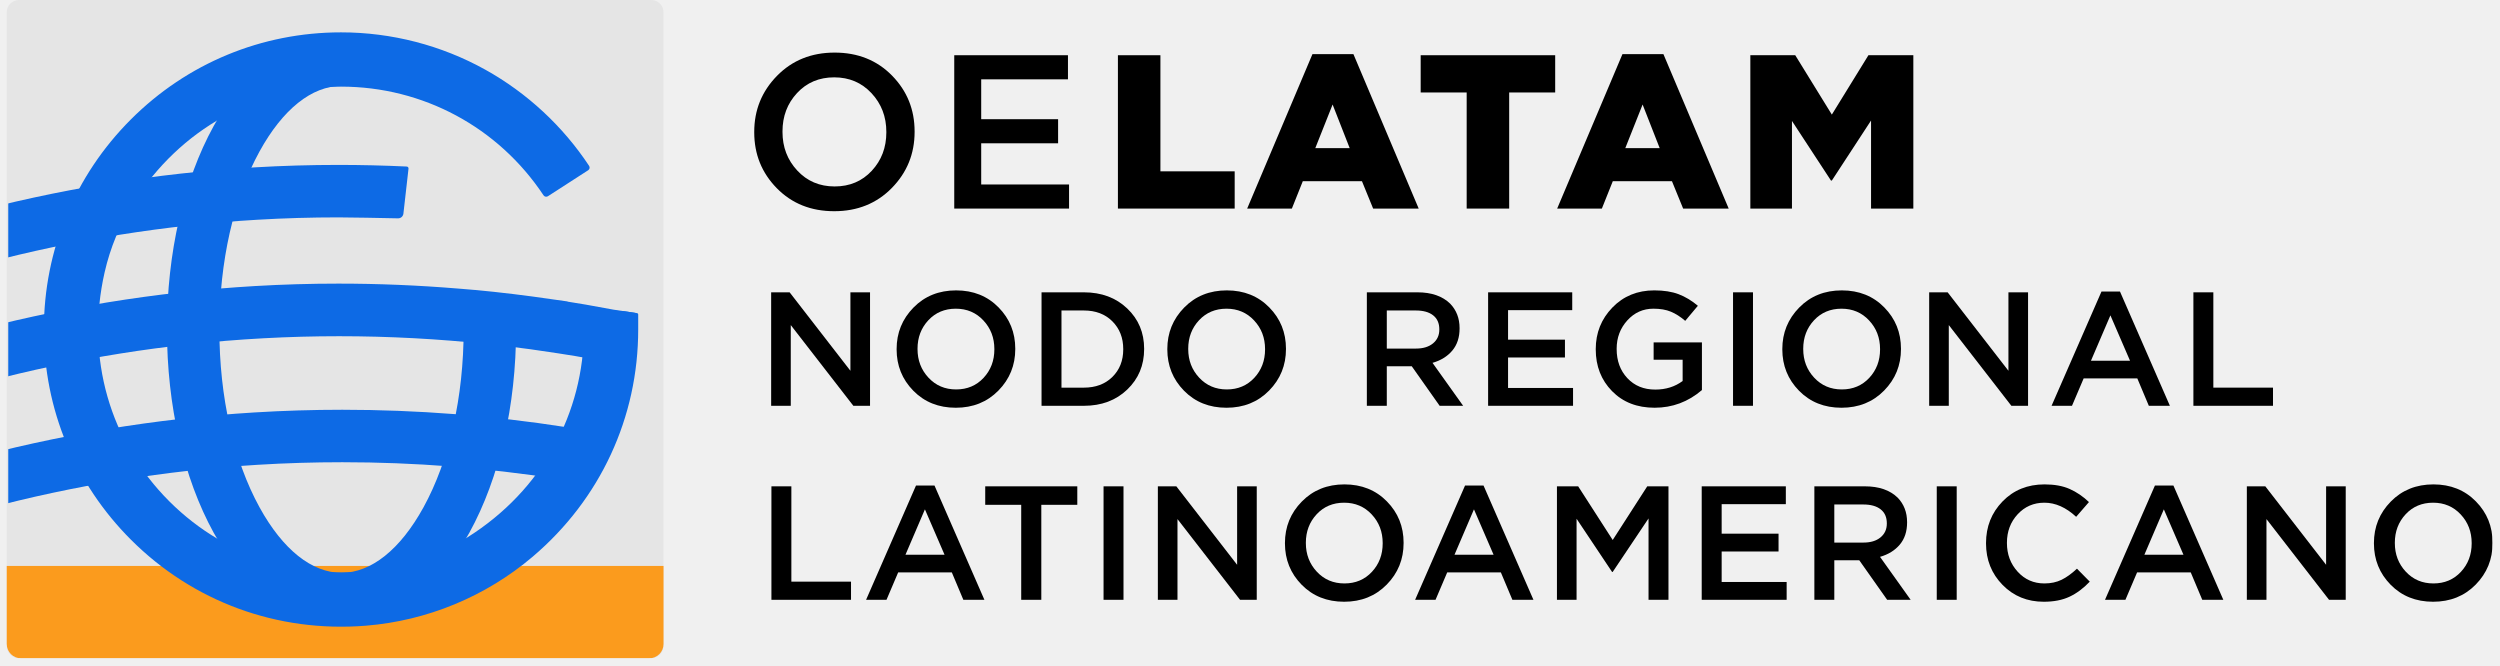
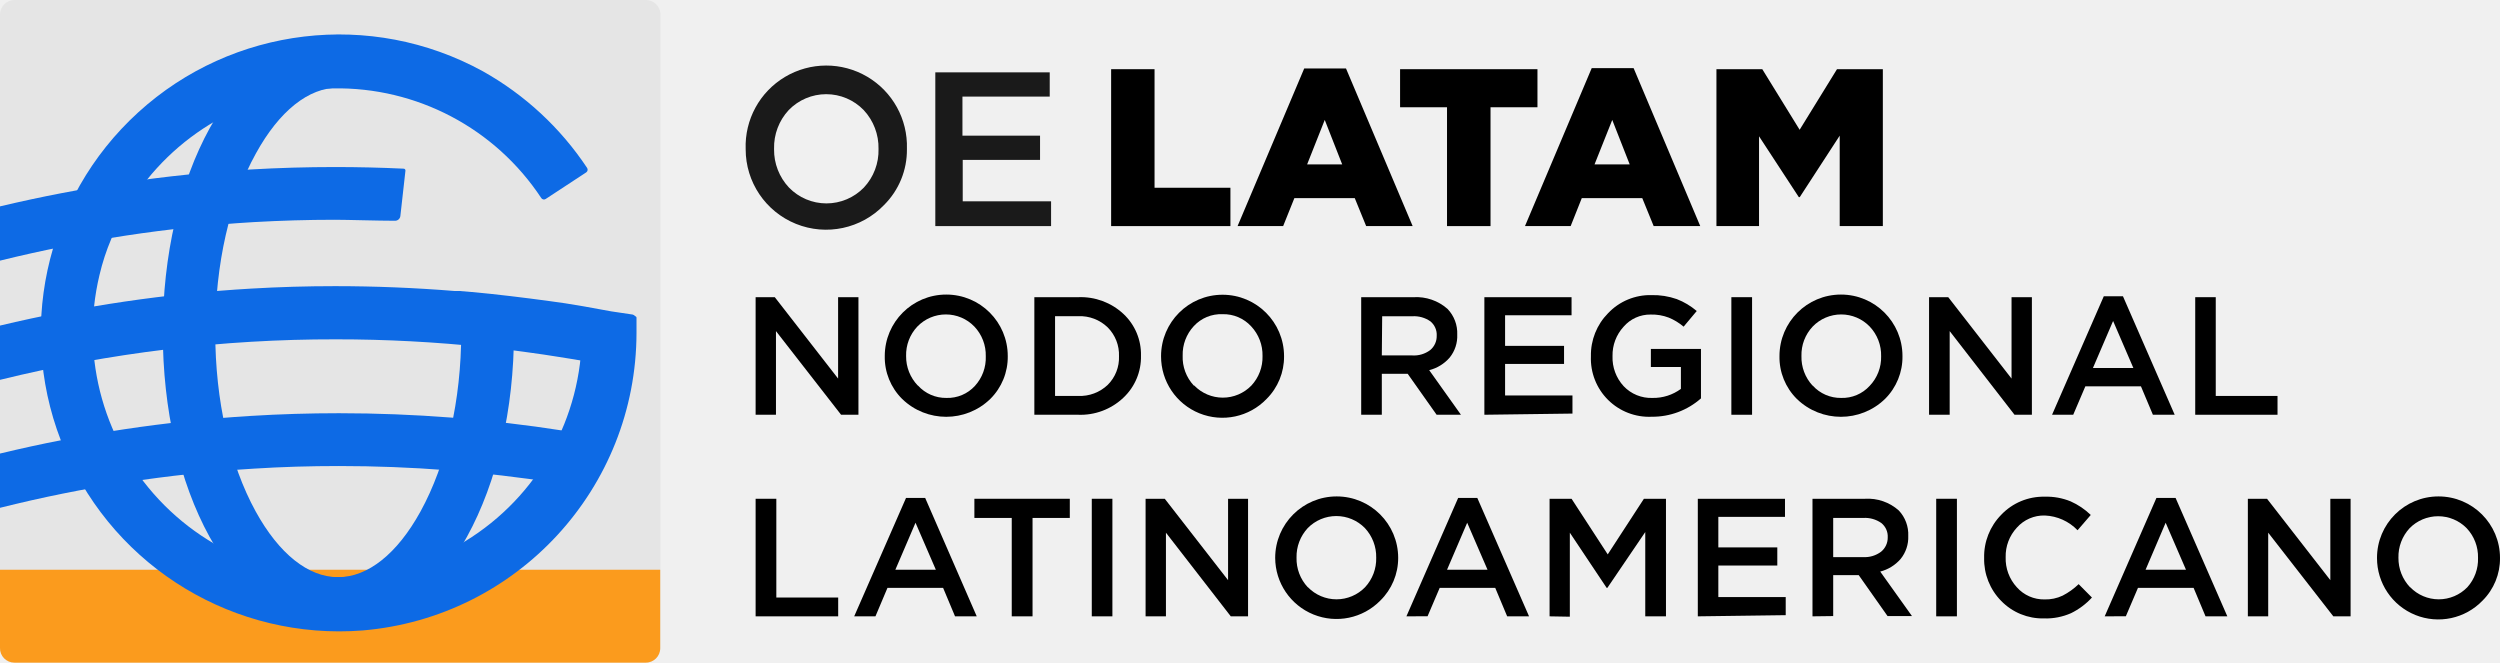
- <svg xmlns="http://www.w3.org/2000/svg" xmlns:xlink="http://www.w3.org/1999/xlink" width="278px" height="74px" viewBox="0 0 278 74" version="1.1">
+ <svg xmlns="http://www.w3.org/2000/svg" viewBox="0 0 276.43 73.23">
  <defs>
-     <polygon id="path-1" points="0 74 289.175 74 289.175 0.796 0 0.796" />
-     <path d="M2.277,0.966 C1.527,0.966 0.919,1.572 0.919,2.322 L0.919,2.322 L0.919,72.475 C0.919,73.223 1.527,73.831 2.277,73.831 L2.277,73.831 L72.258,73.831 C73.007,73.831 73.614,73.223 73.614,72.475 L73.614,72.475 L73.614,2.322 C73.614,1.572 73.007,0.966 72.258,0.966 L72.258,0.966" id="path-3" />
-     <path d="M2.277,0.966 C1.527,0.966 0.919,1.572 0.919,2.322 L0.919,2.322 L0.919,72.475 C0.919,73.223 1.527,73.831 2.277,73.831 L2.277,73.831 L72.258,73.831 C73.007,73.831 73.614,73.223 73.614,72.475 L73.614,72.475 L73.614,2.322 C73.614,1.572 73.007,0.966 72.258,0.966 L72.258,0.966 L2.277,0.966 Z" id="path-5" />
-     <path d="M2.277,0.966 C1.527,0.966 0.919,1.572 0.919,2.322 L0.919,2.322 L0.919,72.475 C0.919,73.223 1.527,73.831 2.277,73.831 L2.277,73.831 L72.258,73.831 C73.007,73.831 73.614,73.223 73.614,72.475 L73.614,72.475 L73.614,2.322 C73.614,1.572 73.007,0.966 72.258,0.966 L72.258,0.966 L2.277,0.966 Z" id="path-7" />
-     <path d="M2.277,0.966 C1.527,0.966 0.919,1.572 0.919,2.322 L0.919,2.322 L0.919,72.475 C0.919,73.223 1.527,73.831 2.277,73.831 L2.277,73.831 L72.258,73.831 C73.007,73.831 73.614,73.223 73.614,72.475 L73.614,72.475 L73.614,2.322 C73.614,1.572 73.007,0.966 72.258,0.966 L72.258,0.966 L2.277,0.966 Z" id="path-9" />
-     <path d="M2.277,0.966 C1.527,0.966 0.919,1.572 0.919,2.322 L0.919,2.322 L0.919,72.475 C0.919,73.223 1.527,73.831 2.277,73.831 L2.277,73.831 L72.258,73.831 C73.007,73.831 73.614,73.223 73.614,72.475 L73.614,72.475 L73.614,2.322 C73.614,1.572 73.007,0.966 72.258,0.966 L72.258,0.966" id="path-11" />
+     <style>.cls-1{fill:#e5e5e5;}.cls-2{fill:#fb9b1d;}.cls-3{fill:#0d6ae5;}.cls-4{fill:#1a1a1a;}</style>
  </defs>
-   <g id="Brand" stroke="none" stroke-width="1" fill="none" fill-rule="evenodd">
-     <g id="oeg_desktop" transform="translate(-33, -663)">
-       <g id="logos/oelatam-hor-color" transform="translate(33, 662)">
-         <g id="Group-69" transform="translate(-12, 0)">
-           <g id="Group-52" transform="translate(0, 0.2041)">
-             <path d="M100.659,19.763 C101.754,20.941 103.138,21.529 104.811,21.529 C106.484,21.529 107.861,20.949 108.941,19.787 C110.02,18.626 110.561,17.201 110.561,15.512 L110.561,15.463 C110.561,13.774 110.013,12.341 108.916,11.163 C107.82,9.986 106.436,9.397 104.763,9.397 C103.091,9.397 101.715,9.978 100.635,11.139 C99.555,12.3 99.013,13.726 99.013,15.414 L99.013,15.463 C99.013,17.153 99.561,18.585 100.659,19.763 M111.171,21.7 C109.481,23.421 107.346,24.282 104.763,24.282 C102.18,24.282 100.053,23.429 98.38,21.724 C96.707,20.019 95.871,17.948 95.871,15.512 L95.871,15.463 C95.871,13.027 96.716,10.949 98.404,9.227 C100.094,7.505 102.23,6.644 104.811,6.644 C107.394,6.644 109.522,7.497 111.195,9.202 C112.868,10.908 113.704,12.978 113.704,15.414 L113.704,15.463 C113.704,17.899 112.859,19.978 111.171,21.7" id="Fill-1" fill="#000000" />
-             <polygon id="Fill-3" fill="#000000" points="118.113 23.99 118.113 6.937 130.757 6.937 130.757 9.617 121.11 9.617 121.11 14.051 129.661 14.051 129.661 16.73 121.11 16.73 121.11 21.31 130.879 21.31 130.879 23.99" />
-             <polygon id="Fill-5" fill="#000000" points="136.312 23.99 136.312 6.937 141.038 6.937 141.038 19.848 149.296 19.848 149.296 23.99" />
-             <path d="M158.261,17.266 L162.085,17.266 L160.186,12.418 L158.261,17.266 Z M150.685,23.99 L157.945,6.815 L162.5,6.815 L169.759,23.99 L164.693,23.99 L163.449,20.945 L156.872,20.945 L155.655,23.99 L150.685,23.99 Z" id="Fill-7" fill="#000000" />
-             <polygon id="Fill-9" fill="#000000" points="175.094 23.99 175.094 11.079 169.979 11.079 169.979 6.937 184.937 6.937 184.937 11.079 179.821 11.079 179.821 23.99" />
-             <path d="M192.733,17.266 L196.557,17.266 L194.658,12.418 L192.733,17.266 Z M185.157,23.99 L192.417,6.815 L196.972,6.815 L204.231,23.99 L199.165,23.99 L197.921,20.945 L191.344,20.945 L190.127,23.99 L185.157,23.99 Z" id="Fill-11" fill="#000000" />
-             <polygon id="Fill-13" fill="#000000" points="206.638 23.99 206.638 6.937 211.632 6.937 215.701 13.539 219.769 6.937 224.763 6.937 224.763 23.99 220.061 23.99 220.061 14.197 215.701 20.872 215.603 20.872 211.266 14.246 211.266 23.99" />
-             <polygon id="Fill-15" fill="#000000" points="97.752 45.92 97.752 33.303 99.807 33.303 106.566 42.026 106.566 33.303 108.748 33.303 108.748 45.92 106.892 45.92 99.934 36.944 99.934 45.92" />
-             <path d="M115.246,42.793 C116.058,43.665 117.082,44.101 118.319,44.101 C119.558,44.101 120.575,43.671 121.375,42.812 C122.174,41.952 122.573,40.897 122.573,39.648 L122.573,39.612 C122.573,38.362 122.168,37.302 121.356,36.431 C120.546,35.56 119.521,35.123 118.283,35.123 C117.046,35.123 116.027,35.554 115.228,36.412 C114.429,37.272 114.029,38.326 114.029,39.576 L114.029,39.612 C114.029,40.862 114.434,41.922 115.246,42.793 M123.024,44.227 C121.774,45.5 120.194,46.137 118.283,46.137 C116.373,46.137 114.799,45.506 113.56,44.244 C112.323,42.982 111.704,41.45 111.704,39.648 L111.704,39.612 C111.704,37.81 112.329,36.272 113.579,34.997 C114.828,33.724 116.409,33.087 118.319,33.087 C120.23,33.087 121.805,33.718 123.042,34.98 C124.28,36.241 124.898,37.773 124.898,39.576 L124.898,39.612 C124.898,41.414 124.274,42.953 123.024,44.227" id="Fill-17" fill="#000000" />
-             <path d="M130.036,43.902 L132.524,43.902 C133.833,43.902 134.891,43.506 135.696,42.712 C136.501,41.919 136.904,40.897 136.904,39.648 L136.904,39.612 C136.904,38.362 136.501,37.335 135.696,36.529 C134.891,35.724 133.833,35.322 132.524,35.322 L130.036,35.322 L130.036,43.902 Z M127.819,45.921 L127.819,33.302 L132.524,33.302 C134.482,33.302 136.089,33.901 137.345,35.096 C138.601,36.292 139.228,37.785 139.228,39.576 L139.228,39.612 C139.228,41.414 138.601,42.917 137.345,44.118 C136.089,45.32 134.482,45.921 132.524,45.921 L127.819,45.921 Z" id="Fill-19" fill="#000000" />
-             <path d="M145.348,42.793 C146.16,43.665 147.184,44.101 148.421,44.101 C149.66,44.101 150.677,43.671 151.477,42.812 C152.276,41.952 152.675,40.897 152.675,39.648 L152.675,39.612 C152.675,38.362 152.27,37.302 151.458,36.431 C150.648,35.56 149.623,35.123 148.385,35.123 C147.148,35.123 146.129,35.554 145.33,36.412 C144.531,37.272 144.131,38.326 144.131,39.576 L144.131,39.612 C144.131,40.862 144.536,41.922 145.348,42.793 M153.126,44.227 C151.876,45.5 150.296,46.137 148.385,46.137 C146.475,46.137 144.901,45.506 143.662,44.244 C142.425,42.982 141.806,41.45 141.806,39.648 L141.806,39.612 C141.806,37.81 142.431,36.272 143.681,34.997 C144.93,33.724 146.511,33.087 148.421,33.087 C150.332,33.087 151.907,33.718 153.144,34.98 C154.382,36.241 155,37.773 155,39.576 L155,39.612 C155,41.414 154.376,42.953 153.126,44.227" id="Fill-21" fill="#000000" />
-             <path d="M166.212,39.557 L169.456,39.557 C170.249,39.557 170.88,39.366 171.349,38.981 C171.817,38.596 172.052,38.085 172.052,37.449 L172.052,37.412 C172.052,36.74 171.823,36.222 171.367,35.862 C170.91,35.501 170.268,35.322 169.439,35.322 L166.212,35.322 L166.212,39.557 Z M163.994,45.92 L163.994,33.302 L169.618,33.302 C171.181,33.302 172.395,33.723 173.26,34.564 C173.956,35.286 174.305,36.193 174.305,37.286 L174.305,37.322 C174.305,38.32 174.035,39.14 173.494,39.783 C172.953,40.425 172.22,40.879 171.295,41.144 L174.701,45.92 L172.088,45.92 L168.987,41.522 L168.951,41.522 L166.212,41.522 L166.212,45.92 L163.994,45.92 Z" id="Fill-23" fill="#000000" />
-             <polygon id="Fill-25" fill="#000000" points="177.478 45.92 177.478 33.303 186.833 33.303 186.833 35.285 179.696 35.285 179.696 38.566 186.022 38.566 186.022 40.548 179.696 40.548 179.696 43.938 186.923 43.938 186.923 45.92" />
-             <path d="M195.99,46.136 C194.044,46.136 192.467,45.521 191.259,44.289 C190.051,43.057 189.447,41.51 189.447,39.648 L189.447,39.612 C189.447,37.809 190.063,36.271 191.295,34.996 C192.526,33.723 194.08,33.086 195.954,33.086 C197.011,33.086 197.913,33.227 198.658,33.509 C199.403,33.792 200.118,34.222 200.803,34.798 L199.397,36.475 C198.868,36.018 198.337,35.679 197.802,35.456 C197.267,35.234 196.621,35.122 195.864,35.122 C194.711,35.122 193.74,35.559 192.953,36.43 C192.166,37.301 191.772,38.35 191.772,39.575 L191.772,39.612 C191.772,40.921 192.169,41.999 192.962,42.847 C193.756,43.694 194.789,44.117 196.062,44.117 C197.24,44.117 198.256,43.799 199.109,43.162 L199.109,40.801 L195.883,40.801 L195.883,38.872 L201.254,38.872 L201.254,44.172 C199.727,45.482 197.973,46.136 195.99,46.136" id="Fill-27" fill="#000000" />
-             <mask id="mask-2" fill="white">
-               <use xlink:href="#path-1" />
-             </mask>
-             <g id="Clip-30" />
-             <polygon id="Fill-29" fill="#000000" mask="url(#mask-2)" points="204.714 45.92 206.932 45.92 206.932 33.302 204.714 33.302" />
-             <path d="M213.736,42.793 C214.548,43.665 215.572,44.101 216.809,44.101 C218.048,44.101 219.065,43.671 219.865,42.812 C220.664,41.952 221.063,40.897 221.063,39.648 L221.063,39.612 C221.063,38.362 220.658,37.302 219.846,36.431 C219.036,35.56 218.011,35.123 216.773,35.123 C215.536,35.123 214.517,35.554 213.718,36.412 C212.919,37.272 212.519,38.326 212.519,39.576 L212.519,39.612 C212.519,40.862 212.924,41.922 213.736,42.793 M221.514,44.227 C220.264,45.5 218.684,46.137 216.773,46.137 C214.863,46.137 213.289,45.506 212.05,44.244 C210.813,42.982 210.194,41.45 210.194,39.648 L210.194,39.612 C210.194,37.81 210.819,36.272 212.069,34.997 C213.318,33.724 214.899,33.087 216.809,33.087 C218.72,33.087 220.295,33.718 221.532,34.98 C222.77,36.241 223.388,37.773 223.388,39.576 L223.388,39.612 C223.388,41.414 222.764,42.953 221.514,44.227" id="Fill-31" fill="#000000" mask="url(#mask-2)" />
-             <polygon id="Fill-32" fill="#000000" mask="url(#mask-2)" points="226.524 45.92 226.524 33.303 228.579 33.303 235.338 42.026 235.338 33.303 237.52 33.303 237.52 45.92 235.664 45.92 228.706 36.944 228.706 45.92" />
-             <path d="M244.514,40.91 L248.859,40.91 L246.677,35.862 L244.514,40.91 Z M240.134,45.921 L245.686,33.213 L247.741,33.213 L253.292,45.921 L250.95,45.921 L249.669,42.875 L243.702,42.875 L242.405,45.921 L240.134,45.921 Z" id="Fill-33" fill="#000000" mask="url(#mask-2)" />
-             <polygon id="Fill-34" fill="#000000" mask="url(#mask-2)" points="255.906 45.92 255.906 33.303 258.124 33.303 258.124 43.901 264.757 43.901 264.757 45.92" />
-             <polygon id="Fill-35" fill="#000000" mask="url(#mask-2)" points="97.782 67.494 97.782 54.876 100 54.876 100 65.475 106.633 65.475 106.633 67.494" />
-             <path d="M112.688,62.483 L117.033,62.483 L114.851,57.435 L112.688,62.483 Z M108.308,67.494 L113.86,54.786 L115.915,54.786 L121.466,67.494 L119.124,67.494 L117.843,64.448 L111.876,64.448 L110.579,67.494 L108.308,67.494 Z" id="Fill-36" fill="#000000" mask="url(#mask-2)" />
-             <polygon id="Fill-37" fill="#000000" mask="url(#mask-2)" points="125.559 67.494 125.559 56.931 121.557 56.931 121.557 54.876 131.796 54.876 131.796 56.931 127.794 56.931 127.794 67.494" />
-             <polygon id="Fill-38" fill="#000000" mask="url(#mask-2)" points="134.715 67.494 136.933 67.494 136.933 54.876 134.715 54.876" />
-             <polygon id="Fill-39" fill="#000000" mask="url(#mask-2)" points="140.754 67.494 140.754 54.876 142.809 54.876 149.568 63.6 149.568 54.876 151.75 54.876 151.75 67.494 149.894 67.494 142.936 58.517 142.936 67.494" />
-             <path d="M158.428,64.366 C159.24,65.238 160.264,65.674 161.501,65.674 C162.74,65.674 163.757,65.244 164.557,64.385 C165.356,63.525 165.755,62.47 165.755,61.221 L165.755,61.185 C165.755,59.935 165.35,58.875 164.538,58.004 C163.728,57.133 162.703,56.696 161.465,56.696 C160.228,56.696 159.209,57.127 158.41,57.985 C157.611,58.845 157.211,59.899 157.211,61.149 L157.211,61.185 C157.211,62.435 157.616,63.495 158.428,64.366 M166.206,65.8 C164.956,67.073 163.376,67.71 161.465,67.71 C159.555,67.71 157.981,67.079 156.742,65.817 C155.505,64.555 154.886,63.023 154.886,61.221 L154.886,61.185 C154.886,59.383 155.511,57.845 156.761,56.57 C158.01,55.297 159.591,54.66 161.501,54.66 C163.412,54.66 164.987,55.291 166.224,56.553 C167.462,57.814 168.08,59.346 168.08,61.149 L168.08,61.185 C168.08,62.987 167.456,64.526 166.206,65.8" id="Fill-40" fill="#000000" mask="url(#mask-2)" />
-             <path d="M173.741,62.483 L178.086,62.483 L175.904,57.435 L173.741,62.483 Z M169.361,67.494 L174.913,54.786 L176.968,54.786 L182.519,67.494 L180.177,67.494 L178.896,64.448 L172.929,64.448 L171.632,67.494 L169.361,67.494 Z" id="Fill-41" fill="#000000" mask="url(#mask-2)" />
-             <polygon id="Fill-42" fill="#000000" mask="url(#mask-2)" points="185.132 67.494 185.132 54.876 187.493 54.876 191.333 60.843 195.173 54.876 197.534 54.876 197.534 67.494 195.317 67.494 195.317 58.445 191.333 64.393 191.261 64.393 187.314 58.481 187.314 67.494" />
-             <polygon id="Fill-43" fill="#000000" mask="url(#mask-2)" points="201.23 67.494 201.23 54.876 210.585 54.876 210.585 56.859 203.448 56.859 203.448 60.14 209.774 60.14 209.774 62.122 203.448 62.122 203.448 65.512 210.675 65.512 210.675 67.494" />
-             <path d="M215.975,61.13 L219.219,61.13 C220.012,61.13 220.643,60.94 221.112,60.554 C221.58,60.169 221.815,59.658 221.815,59.023 L221.815,58.986 C221.815,58.313 221.586,57.795 221.13,57.435 C220.673,57.075 220.031,56.895 219.202,56.895 L215.975,56.895 L215.975,61.13 Z M213.757,67.493 L213.757,54.876 L219.381,54.876 C220.944,54.876 222.158,55.297 223.023,56.138 C223.719,56.859 224.068,57.767 224.068,58.859 L224.068,58.895 C224.068,59.894 223.798,60.714 223.257,61.356 C222.716,61.998 221.983,62.453 221.058,62.718 L224.464,67.493 L221.851,67.493 L218.75,63.096 L218.714,63.096 L215.975,63.096 L215.975,67.493 L213.757,67.493 Z" id="Fill-44" fill="#000000" mask="url(#mask-2)" />
-             <polygon id="Fill-45" fill="#000000" mask="url(#mask-2)" points="227.367 67.494 229.585 67.494 229.585 54.876 227.367 54.876" />
-             <path d="M239.263,67.71 C237.437,67.71 235.91,67.086 234.685,65.836 C233.459,64.586 232.846,63.048 232.846,61.222 L232.846,61.186 C232.846,59.358 233.459,57.814 234.685,56.553 C235.91,55.291 237.466,54.66 239.353,54.66 C240.447,54.66 241.375,54.828 242.138,55.165 C242.902,55.501 243.619,55.988 244.292,56.625 L242.868,58.265 C241.739,57.22 240.561,56.696 239.335,56.696 C238.146,56.696 237.155,57.127 236.361,57.985 C235.568,58.845 235.171,59.899 235.171,61.149 L235.171,61.186 C235.171,62.436 235.568,63.495 236.361,64.366 C237.155,65.238 238.146,65.674 239.335,65.674 C240.056,65.674 240.693,65.538 241.246,65.268 C241.798,64.998 242.369,64.586 242.958,64.033 L244.382,65.476 C243.673,66.221 242.922,66.779 242.129,67.151 C241.336,67.524 240.381,67.71 239.263,67.71" id="Fill-46" fill="#000000" mask="url(#mask-2)" />
-             <path d="M250.456,62.483 L254.801,62.483 L252.619,57.435 L250.456,62.483 Z M246.076,67.494 L251.628,54.786 L253.683,54.786 L259.234,67.494 L256.892,67.494 L255.611,64.448 L249.644,64.448 L248.347,67.494 L246.076,67.494 Z" id="Fill-47" fill="#000000" mask="url(#mask-2)" />
-             <polygon id="Fill-48" fill="#000000" mask="url(#mask-2)" points="261.849 67.494 261.849 54.876 263.904 54.876 270.663 63.6 270.663 54.876 272.845 54.876 272.845 67.494 270.989 67.494 264.031 58.517 264.031 67.494" />
-             <path d="M279.523,64.366 C280.335,65.238 281.359,65.674 282.596,65.674 C283.835,65.674 284.852,65.244 285.652,64.385 C286.451,63.525 286.85,62.47 286.85,61.221 L286.85,61.185 C286.85,59.935 286.445,58.875 285.633,58.004 C284.823,57.133 283.798,56.696 282.56,56.696 C281.323,56.696 280.304,57.127 279.505,57.985 C278.706,58.845 278.306,59.899 278.306,61.149 L278.306,61.185 C278.306,62.435 278.711,63.495 279.523,64.366 M287.301,65.8 C286.051,67.073 284.471,67.71 282.56,67.71 C280.65,67.71 279.076,67.079 277.837,65.817 C276.6,64.555 275.981,63.023 275.981,61.221 L275.981,61.185 C275.981,59.383 276.606,57.845 277.856,56.57 C279.105,55.297 280.686,54.66 282.596,54.66 C284.507,54.66 286.082,55.291 287.319,56.553 C288.557,57.814 289.175,59.346 289.175,61.149 L289.175,61.185 C289.175,62.987 288.551,64.526 287.301,65.8" id="Fill-49" fill="#000000" mask="url(#mask-2)" />
-             <path d="M84.421,74 L14.113,74 C13.36,74 12.75,73.391 12.75,72.638 L12.75,2.159 C12.75,1.406 13.36,0.796 14.113,0.796 L84.421,0.796 C85.173,0.796 85.783,1.406 85.783,2.159 L85.783,72.638 C85.783,73.391 85.173,74 84.421,74" id="Fill-50" fill="#E5E5E5" mask="url(#mask-2)" />
-             <path d="M84.195,74 L14.34,74 C13.463,74 12.751,73.289 12.751,72.412 L12.751,63.729 L85.784,63.729 L85.784,72.412 C85.784,73.289 85.073,74 84.195,74" id="Fill-51" fill="#FB9B1D" mask="url(#mask-2)" />
-           </g>
-           <g id="Group-68" transform="translate(12, 0.2041)">
-             <g id="Group-55">
-               <mask id="mask-4" fill="white">
-                 <use xlink:href="#path-3" />
-               </mask>
-               <g id="Clip-54" />
-               <path d="M37.976,70.32 C32.458,70.32 27.409,66.666 23.757,60.029 C20.409,53.942 18.565,45.914 18.565,37.423 C18.565,28.93 20.409,20.902 23.757,14.815 C27.409,8.178 32.458,4.524 37.976,4.524 C39.583,4.524 40.891,5.832 40.891,7.438 C40.891,9.046 39.583,10.353 37.976,10.353 C34.681,10.353 31.445,12.936 28.865,17.626 C25.982,22.865 24.394,29.896 24.394,37.423 C24.394,44.948 25.982,51.978 28.865,57.218 C31.445,61.908 34.681,64.491 37.976,64.491 C41.272,64.491 44.507,61.908 47.088,57.218 C49.971,51.978 51.559,44.948 51.559,37.423 C51.559,35.815 52.866,34.507 54.473,34.507 C56.08,34.507 57.388,35.815 57.388,37.423 C57.388,45.914 55.544,53.942 52.196,60.029 C48.544,66.666 43.495,70.32 37.976,70.32" id="Fill-53" fill="#0D6AE5" mask="url(#mask-4)" />
-             </g>
-             <g id="Group-58">
-               <mask id="mask-6" fill="white">
-                 <use xlink:href="#path-5" />
-               </mask>
-               <g id="Clip-57" />
-               <path d="M-4.354,52.31 C-4.404,52.21 -4.35,52.089 -4.243,52.06 C6.356,49.15 17.299,47.332 28.289,46.66 C31.525,46.461 34.816,46.361 38.069,46.361 C46.355,46.361 54.702,47.007 62.878,48.283 L65.76,48.732 L64.861,54.496 L61.979,54.046 C54.099,52.818 46.054,52.195 38.069,52.195 C34.934,52.195 31.763,52.291 28.645,52.482 C18.436,53.108 8.256,54.759 -1.615,57.392 C-1.721,57.421 -1.833,57.371 -1.881,57.272 L-4.354,52.31 Z" id="Fill-56" fill="#0D6AE5" mask="url(#mask-6)" />
-             </g>
-             <g id="Group-61">
-               <mask id="mask-8" fill="white">
-                 <use xlink:href="#path-7" />
-               </mask>
-               <g id="Clip-60" />
-               <path d="M-11.979,40.454 C-12.029,40.365 -11.986,40.252 -11.889,40.22 C-9.707,39.509 -7.472,38.834 -5.231,38.21 L-5.232,38.208 L-4.321,37.955 C6.332,35.05 17.33,33.25 28.37,32.604 C31.429,32.425 34.546,32.334 37.633,32.334 C42.027,32.334 46.491,32.518 50.9,32.881 L51.456,32.926 C51.879,32.96 52.304,32.994 52.727,33.034 L52.739,33.034 C52.765,33.034 52.792,33.035 52.819,33.037 C55.593,33.297 58.462,33.643 61.346,34.069 L63.11,34.316 L63.108,34.336 C63.774,34.441 64.439,34.549 65.104,34.663 L65.139,34.669 C66.182,34.849 67.22,35.037 68.225,35.23 L70.575,35.577 C70.791,35.608 70.978,35.865 70.942,36.081 L70.54,41.596 L67.125,40.959 C66.147,40.771 65.122,40.586 63.99,40.392 L62.041,40.083 C61.129,39.938 60.161,39.796 58.993,39.634 C57.983,39.496 57.092,39.381 56.271,39.282 L54.307,39.071 C48.825,38.481 43.242,38.183 37.714,38.183 C32.118,38.183 26.473,38.489 20.937,39.094 C10.813,40.198 0.765,42.319 -8.934,45.397 C-9.052,45.435 -9.181,45.385 -9.243,45.276 L-11.979,40.454 Z" id="Fill-59" fill="#0D6AE5" mask="url(#mask-8)" />
-             </g>
-             <g id="Group-64">
-               <mask id="mask-10" fill="white">
-                 <use xlink:href="#path-9" />
-               </mask>
-               <g id="Clip-63" />
-               <path d="M45.426,19.549 C45.44,19.428 45.349,19.32 45.228,19.314 C42.696,19.195 40.144,19.134 37.623,19.134 C34.522,19.134 31.388,19.227 28.306,19.407 C17.305,20.05 6.345,21.84 -4.272,24.727 C-4.33,24.742 -4.359,24.808 -4.333,24.86 L-1.753,29.992 C-1.727,30.044 -1.671,30.07 -1.616,30.055 C8.26,27.45 18.442,25.826 28.647,25.23 C31.613,25.056 34.633,24.968 37.622,24.968 C38.997,24.968 42.432,25.038 44.262,25.076 C44.568,25.082 44.824,24.855 44.859,24.552 L45.426,19.549 Z" id="Fill-62" fill="#0D6AE5" mask="url(#mask-10)" />
-             </g>
-             <g id="Group-67">
-               <mask id="mask-12" fill="white">
-                 <use xlink:href="#path-11" />
-               </mask>
-               <g id="Clip-66" />
-               <path d="M40.694,70.373 C30.845,71.17 21.447,67.697 14.557,60.807 C8.315,54.565 4.879,46.268 4.879,37.44 C4.879,28.613 8.315,20.314 14.557,14.073 C20.798,7.832 29.096,4.394 37.923,4.394 C43.544,4.394 49.095,5.832 53.978,8.551 C58.606,11.128 62.587,14.819 65.51,19.242 C65.616,19.402 65.569,19.62 65.408,19.725 L60.928,22.617 C60.764,22.723 60.548,22.676 60.439,22.513 C55.41,14.938 47.019,10.429 37.923,10.429 C28.616,10.429 20.028,15.103 14.84,23.343 C13.342,25.722 12.257,28.341 11.633,31.082 C9.474,40.578 12.242,49.958 18.823,56.54 C25.405,63.122 34.786,65.889 44.283,63.729 C47.024,63.105 49.643,62.02 52.022,60.521 C60.26,55.334 64.935,46.746 64.935,37.44 L64.935,35.635 L69.363,35.398 L70.836,35.615 C70.912,35.627 70.968,35.692 70.968,35.769 L70.968,37.44 C70.968,47.192 66.772,56.3 59.235,62.7 C54.024,67.124 47.506,69.821 40.694,70.373" id="Fill-65" fill="#0D6AE5" mask="url(#mask-12)" />
-             </g>
-           </g>
-         </g>
-       </g>
+   <g id="Layer_2" data-name="Layer 2">
+     <g id="Layer_1-2" data-name="Layer 1">
+       <rect class="cls-1" width="73.03" height="73.2" rx="1.61" />
+       <path class="cls-2" d="M0,63H73a0,0,0,0,1,0,0v8.68a1.59,1.59,0,0,1-1.59,1.59H1.59A1.59,1.59,0,0,1,0,71.64V63A0,0,0,0,1,0,63Z" />
+       <path class="cls-3" d="M37.38,69.65c-5.51,0-10.56-3.65-14.21-10.29C19.82,53.27,18,45.25,18,36.75s1.85-16.52,5.2-22.6c3.65-6.64,8.7-10.29,14.21-10.29a2.92,2.92,0,1,1,0,5.83c-3.29,0-6.53,2.58-9.11,7.27C25.39,22.2,23.8,29.23,23.8,36.75s1.59,14.56,4.47,19.8c2.58,4.69,5.82,7.27,9.11,7.27s6.54-2.58,9.12-7.27C49.38,51.31,51,44.28,51,36.75a2.92,2.92,0,0,1,5.83,0c0,8.5-1.85,16.52-5.2,22.61C48,66,42.9,69.65,37.38,69.65Z" />
+       <path class="cls-3" d="M0,56.15a153.68,153.68,0,0,1,28.05-4.33c3.12-.2,6.29-.29,9.43-.29a155.58,155.58,0,0,1,23.91,1.85l2.88.45.9-5.77-2.88-.44a161,161,0,0,0-24.81-1.93c-3.26,0-6.55.1-9.78.3A159.86,159.86,0,0,0,0,50.15Z" />
+       <path class="cls-3" d="M0,36a159.83,159.83,0,0,1,27.78-4.09c3.06-.18,6.17-.27,9.26-.27,4.39,0,8.86.18,13.27.54l.55,0,1.28.11h.09c2.77.26,5.64.61,8.52,1l1.77.25v0c.66.1,1.33.21,2,.33h0l3.08.56,2.35.35a.47.47,0,0,1,.37.5L70,40.93l-3.42-.64c-1-.19-2-.37-3.13-.56l-1.95-.31c-.91-.15-1.88-.29-3.05-.45-1-.14-1.9-.26-2.72-.35l-2-.22a155.89,155.89,0,0,0-16.6-.88A154.3,154.3,0,0,0,0,42Z" />
+       <path class="cls-3" d="M0,22.82a161.09,161.09,0,0,1,27.71-4.08c3.09-.18,6.22-.27,9.32-.27,2.52,0,5.07.06,7.61.18a.2.2,0,0,1,.19.23l-.56,5a.59.59,0,0,1-.6.53c-1.83,0-5.27-.11-6.64-.11-3,0-6,.09-9,.26A155.45,155.45,0,0,0,0,28.82Z" />
+       <path class="cls-3" d="M40.1,69.71A33,33,0,1,1,53.39,7.88,33.45,33.45,0,0,1,64.92,18.57a.36.36,0,0,1-.1.49L60.34,22a.35.35,0,0,1-.49-.1,27,27,0,0,0-45.6.83A24.64,24.64,0,0,0,11,30.41,27.09,27.09,0,0,0,43.69,63.06a24.79,24.79,0,0,0,7.74-3.21A27,27,0,0,0,64.34,36.77V35l4.43-.24,1.47.22a.15.15,0,0,1,.14.15v1.67A33.07,33.07,0,0,1,40.1,69.71Z" />
+       <path class="cls-4" d="M97.75,22.67a8.89,8.89,0,0,1-15.3-6.18v0a8.92,8.92,0,1,1,17.83-.05v.05A8.57,8.57,0,0,1,97.75,22.67ZM87.24,20.74a5.77,5.77,0,0,0,8.28,0,6,6,0,0,0,1.62-4.27v0a6.11,6.11,0,0,0-1.64-4.3,5.77,5.77,0,0,0-8.29,0,6.07,6.07,0,0,0-1.62,4.28v.05A6.07,6.07,0,0,0,87.24,20.74Z" />
+       <path class="cls-4" d="M103.42,25v-17h12.65v2.68h-9.65V15H115v2.68h-8.55v4.58h9.77V25Z" />
+       <path d="M122.86,25V7.65h4.8V20.76h8.39V25Z" />
+       <path d="M136.84,25l7.37-17.43h4.62L156.2,25h-5.14l-1.26-3.09h-6.68L141.88,25Zm7.69-6.82h3.88l-1.93-4.92Z" />
+       <path d="M160,25V11.86h-5.19V7.65H170v4.21h-5.19V25Z" />
+       <path d="M168.62,25,176,7.53h4.63L188,25h-5.15l-1.26-3.09H174.9L173.67,25Zm7.69-6.82h3.89l-1.93-4.92Z" />
+       <path d="M189.79,25V7.65h5.07l4.13,6.7,4.13-6.7h5.07V25h-4.77V15L199,21.8h-.1l-4.4-6.73V25Z" />
+       <path d="M83.55,45.86v-13h2.12l7,9v-9h2.25v13H93L85.8,36.61v9.25Z" />
+       <path d="M109.5,44.11a7,7,0,0,1-9.75,0,6.5,6.5,0,0,1-1.92-4.74v0a6.8,6.8,0,1,1,13.6,0v0A6.53,6.53,0,0,1,109.5,44.11Zm-8-1.48A4.16,4.16,0,0,0,104.65,44a4.09,4.09,0,0,0,3.15-1.33A4.61,4.61,0,0,0,109,39.39v0a4.61,4.61,0,0,0-1.26-3.28,4.38,4.38,0,0,0-6.31,0,4.57,4.57,0,0,0-1.24,3.26v0A4.64,4.64,0,0,0,101.48,42.63Z" />
+       <path d="M114.37,45.86v-13h4.85a6.92,6.92,0,0,1,5,1.85,6.12,6.12,0,0,1,1.94,4.62v0A6.18,6.18,0,0,1,124.19,44a6.88,6.88,0,0,1-5,1.86Zm2.29-2.08h2.56a4.45,4.45,0,0,0,3.27-1.23,4.24,4.24,0,0,0,1.24-3.16v0a4.3,4.3,0,0,0-1.24-3.18,4.42,4.42,0,0,0-3.27-1.25h-2.56Z" />
+       <path d="M140.05,44.11a6.78,6.78,0,0,1-11.67-4.72v0a6.8,6.8,0,1,1,13.6,0v0A6.57,6.57,0,0,1,140.05,44.11Zm-8-1.48a4.4,4.4,0,0,0,6.32,0,4.61,4.61,0,0,0,1.23-3.26v0a4.64,4.64,0,0,0-1.25-3.28,4.14,4.14,0,0,0-3.17-1.35A4.09,4.09,0,0,0,132,36.06a4.61,4.61,0,0,0-1.23,3.26v0A4.59,4.59,0,0,0,132,42.63Z" />
+       <path d="M150.51,45.86v-13h5.79a5.22,5.22,0,0,1,3.76,1.3A3.88,3.88,0,0,1,161.13,37v0a3.78,3.78,0,0,1-.83,2.53,4.41,4.41,0,0,1-2.27,1.4l3.51,4.93h-2.69l-3.2-4.53h-2.86v4.53Zm2.28-6.56h3.35a3,3,0,0,0,2-.59,2,2,0,0,0,.72-1.58v0a1.92,1.92,0,0,0-.7-1.6,3.16,3.16,0,0,0-2-.56h-3.33Z" />
+       <path d="M164.13,45.86v-13h9.64v2h-7.35v3.38h6.52v2h-6.52v3.49h7.45v2Z" />
+       <path d="M182.65,46.08a6.44,6.44,0,0,1-6.74-6.69v0a6.59,6.59,0,0,1,1.9-4.76,6.41,6.41,0,0,1,4.8-2,7.93,7.93,0,0,1,2.79.44,7.58,7.58,0,0,1,2.21,1.32l-1.45,1.73a6.12,6.12,0,0,0-1.64-1,5.2,5.2,0,0,0-2-.34,3.88,3.88,0,0,0-3,1.35,4.65,4.65,0,0,0-1.22,3.24v0a4.66,4.66,0,0,0,1.23,3.33A4.18,4.18,0,0,0,182.72,44a5.13,5.13,0,0,0,3.14-1V40.58h-3.32v-2h5.54v5.47A8.11,8.11,0,0,1,182.65,46.08Z" />
+       <path d="M191.44,45.86v-13h2.29v13Z" />
+       <path d="M208.43,44.11a7,7,0,0,1-9.75,0,6.5,6.5,0,0,1-1.92-4.74v0a6.8,6.8,0,1,1,13.6,0v0A6.53,6.53,0,0,1,208.43,44.11Zm-8-1.48A4.16,4.16,0,0,0,203.58,44a4.09,4.09,0,0,0,3.15-1.33A4.57,4.57,0,0,0,208,39.39v0a4.61,4.61,0,0,0-1.26-3.28,4.38,4.38,0,0,0-6.31,0,4.57,4.57,0,0,0-1.24,3.26v0A4.64,4.64,0,0,0,200.41,42.63Z" />
+       <path d="M213.3,45.86v-13h2.12l7,9v-9h2.25v13h-1.92l-7.17-9.25v9.25Z" />
+       <path d="M226.9,45.86l5.72-13.1h2.12l5.72,13.1h-2.41l-1.32-3.14h-6.15l-1.34,3.14Zm4.52-5.17h4.47l-2.24-5.2Z" />
+       <path d="M242.73,45.86v-13H245V43.78h6.83v2.08Z" />
+       <path d="M83.55,68.15v-13h2.29V66.07h6.84v2.08Z" />
+       <path d="M94.45,68.15l5.73-13.09h2.12L108,68.15H105.6L104.28,65H98.13L96.8,68.15ZM99,63h4.48l-2.25-5.2Z" />
+       <path d="M111.87,68.15V57.27h-4.13V55.15h10.55v2.12h-4.12V68.15Z" />
+       <path d="M120.72,68.15v-13H123v13Z" />
+       <path d="M126.67,68.15v-13h2.12l7,9v-9H138v13h-1.91l-7.17-9.25v9.25Z" />
+       <path d="M152.62,66.41A6.78,6.78,0,0,1,141,61.69v0a6.8,6.8,0,1,1,13.6,0v0A6.59,6.59,0,0,1,152.62,66.41Zm-8-1.48a4.4,4.4,0,0,0,6.32,0,4.62,4.62,0,0,0,1.23-3.26v0a4.66,4.66,0,0,0-1.25-3.28,4.42,4.42,0,0,0-6.32,0,4.65,4.65,0,0,0-1.24,3.26v0A4.63,4.63,0,0,0,144.6,64.93Z" />
+       <path d="M155.51,68.15l5.72-13.09h2.12l5.72,13.09h-2.42L165.33,65h-6.14l-1.34,3.14ZM160,63h4.48l-2.25-5.2Z" />
+       <path d="M171.34,68.15v-13h2.43l4,6.15,4-6.15h2.44v13h-2.29V58.83L177.73,65h-.08l-4.07-6.1v9.29Z" />
+       <path d="M187.73,68.15v-13h9.64v2H190v3.38h6.52v2H190v3.49h7.45v2Z" />
+       <path d="M200.41,68.15v-13h5.8a5.14,5.14,0,0,1,3.75,1.3A3.87,3.87,0,0,1,211,59.26v0a3.8,3.8,0,0,1-.84,2.54,4.44,4.44,0,0,1-2.26,1.4l3.51,4.92h-2.7l-3.19-4.53H202.7v4.53Zm2.29-6.55H206a3,3,0,0,0,2-.6,2,2,0,0,0,.73-1.58v0a1.91,1.91,0,0,0-.71-1.59,3.14,3.14,0,0,0-2-.56H202.7Z" />
+       <path d="M214.09,68.15v-13h2.29v13Z" />
+       <path d="M226,68.38a6.39,6.39,0,0,1-4.72-1.93,6.56,6.56,0,0,1-1.89-4.76v0a6.59,6.59,0,0,1,1.89-4.77,6.44,6.44,0,0,1,4.81-2,7,7,0,0,1,2.87.52,7.7,7.7,0,0,1,2.22,1.5l-1.46,1.69A5.33,5.33,0,0,0,226.11,57,4,4,0,0,0,223,58.35a4.64,4.64,0,0,0-1.23,3.26v0A4.69,4.69,0,0,0,223,64.93a4,4,0,0,0,3.07,1.35,4.38,4.38,0,0,0,2-.42,7.46,7.46,0,0,0,1.77-1.27l1.47,1.48A7.8,7.8,0,0,1,229,67.8,6.86,6.86,0,0,1,226,68.38Z" />
+       <path d="M232.72,68.15l5.72-13.09h2.12l5.72,13.09h-2.41L242.55,65H236.4l-1.34,3.14ZM237.24,63h4.47l-2.25-5.2Z" />
+       <path d="M248.55,68.15v-13h2.12l7,9v-9h2.24v13H258L250.8,58.9v9.25Z" />
+       <path d="M274.5,66.41a6.78,6.78,0,0,1-11.67-4.72v0a6.8,6.8,0,1,1,13.6,0v0A6.55,6.55,0,0,1,274.5,66.41Zm-8-1.48a4.4,4.4,0,0,0,6.32,0A4.62,4.62,0,0,0,274,61.69v0a4.62,4.62,0,0,0-1.25-3.28,4.42,4.42,0,0,0-6.32,0,4.64,4.64,0,0,0-1.23,3.26v0A4.66,4.66,0,0,0,266.48,64.93Z" />
    </g>
  </g>
</svg>
